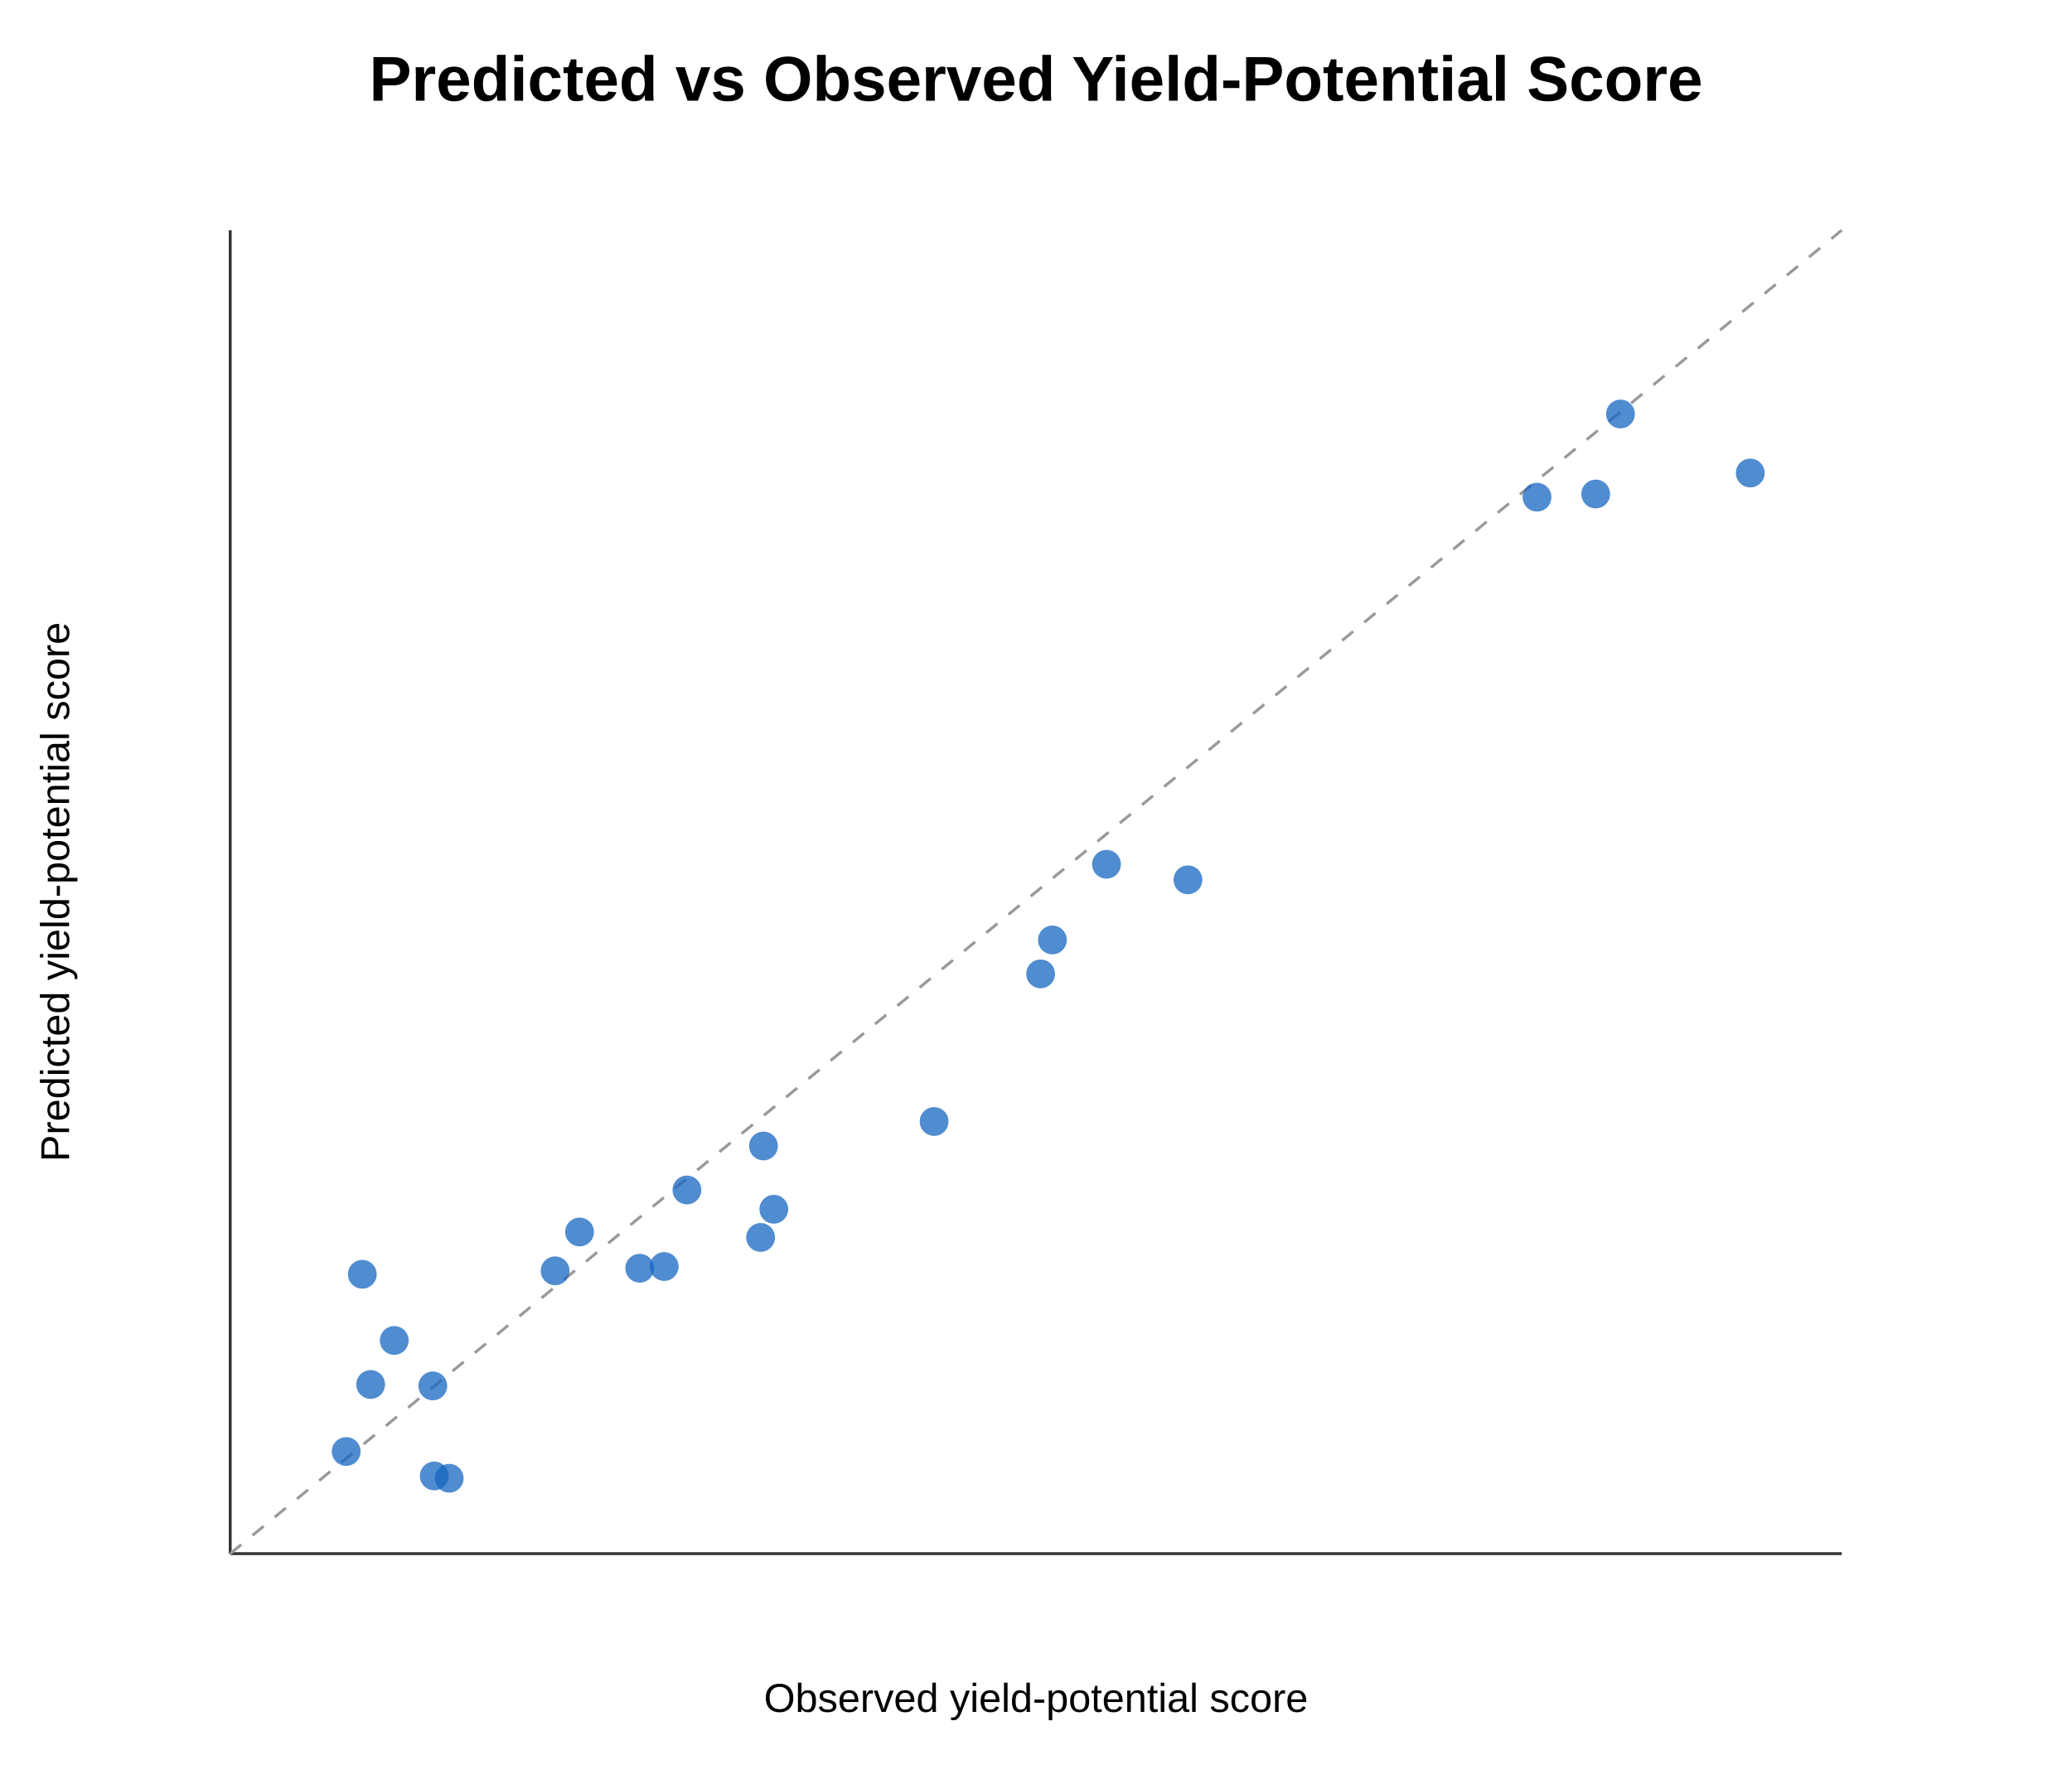
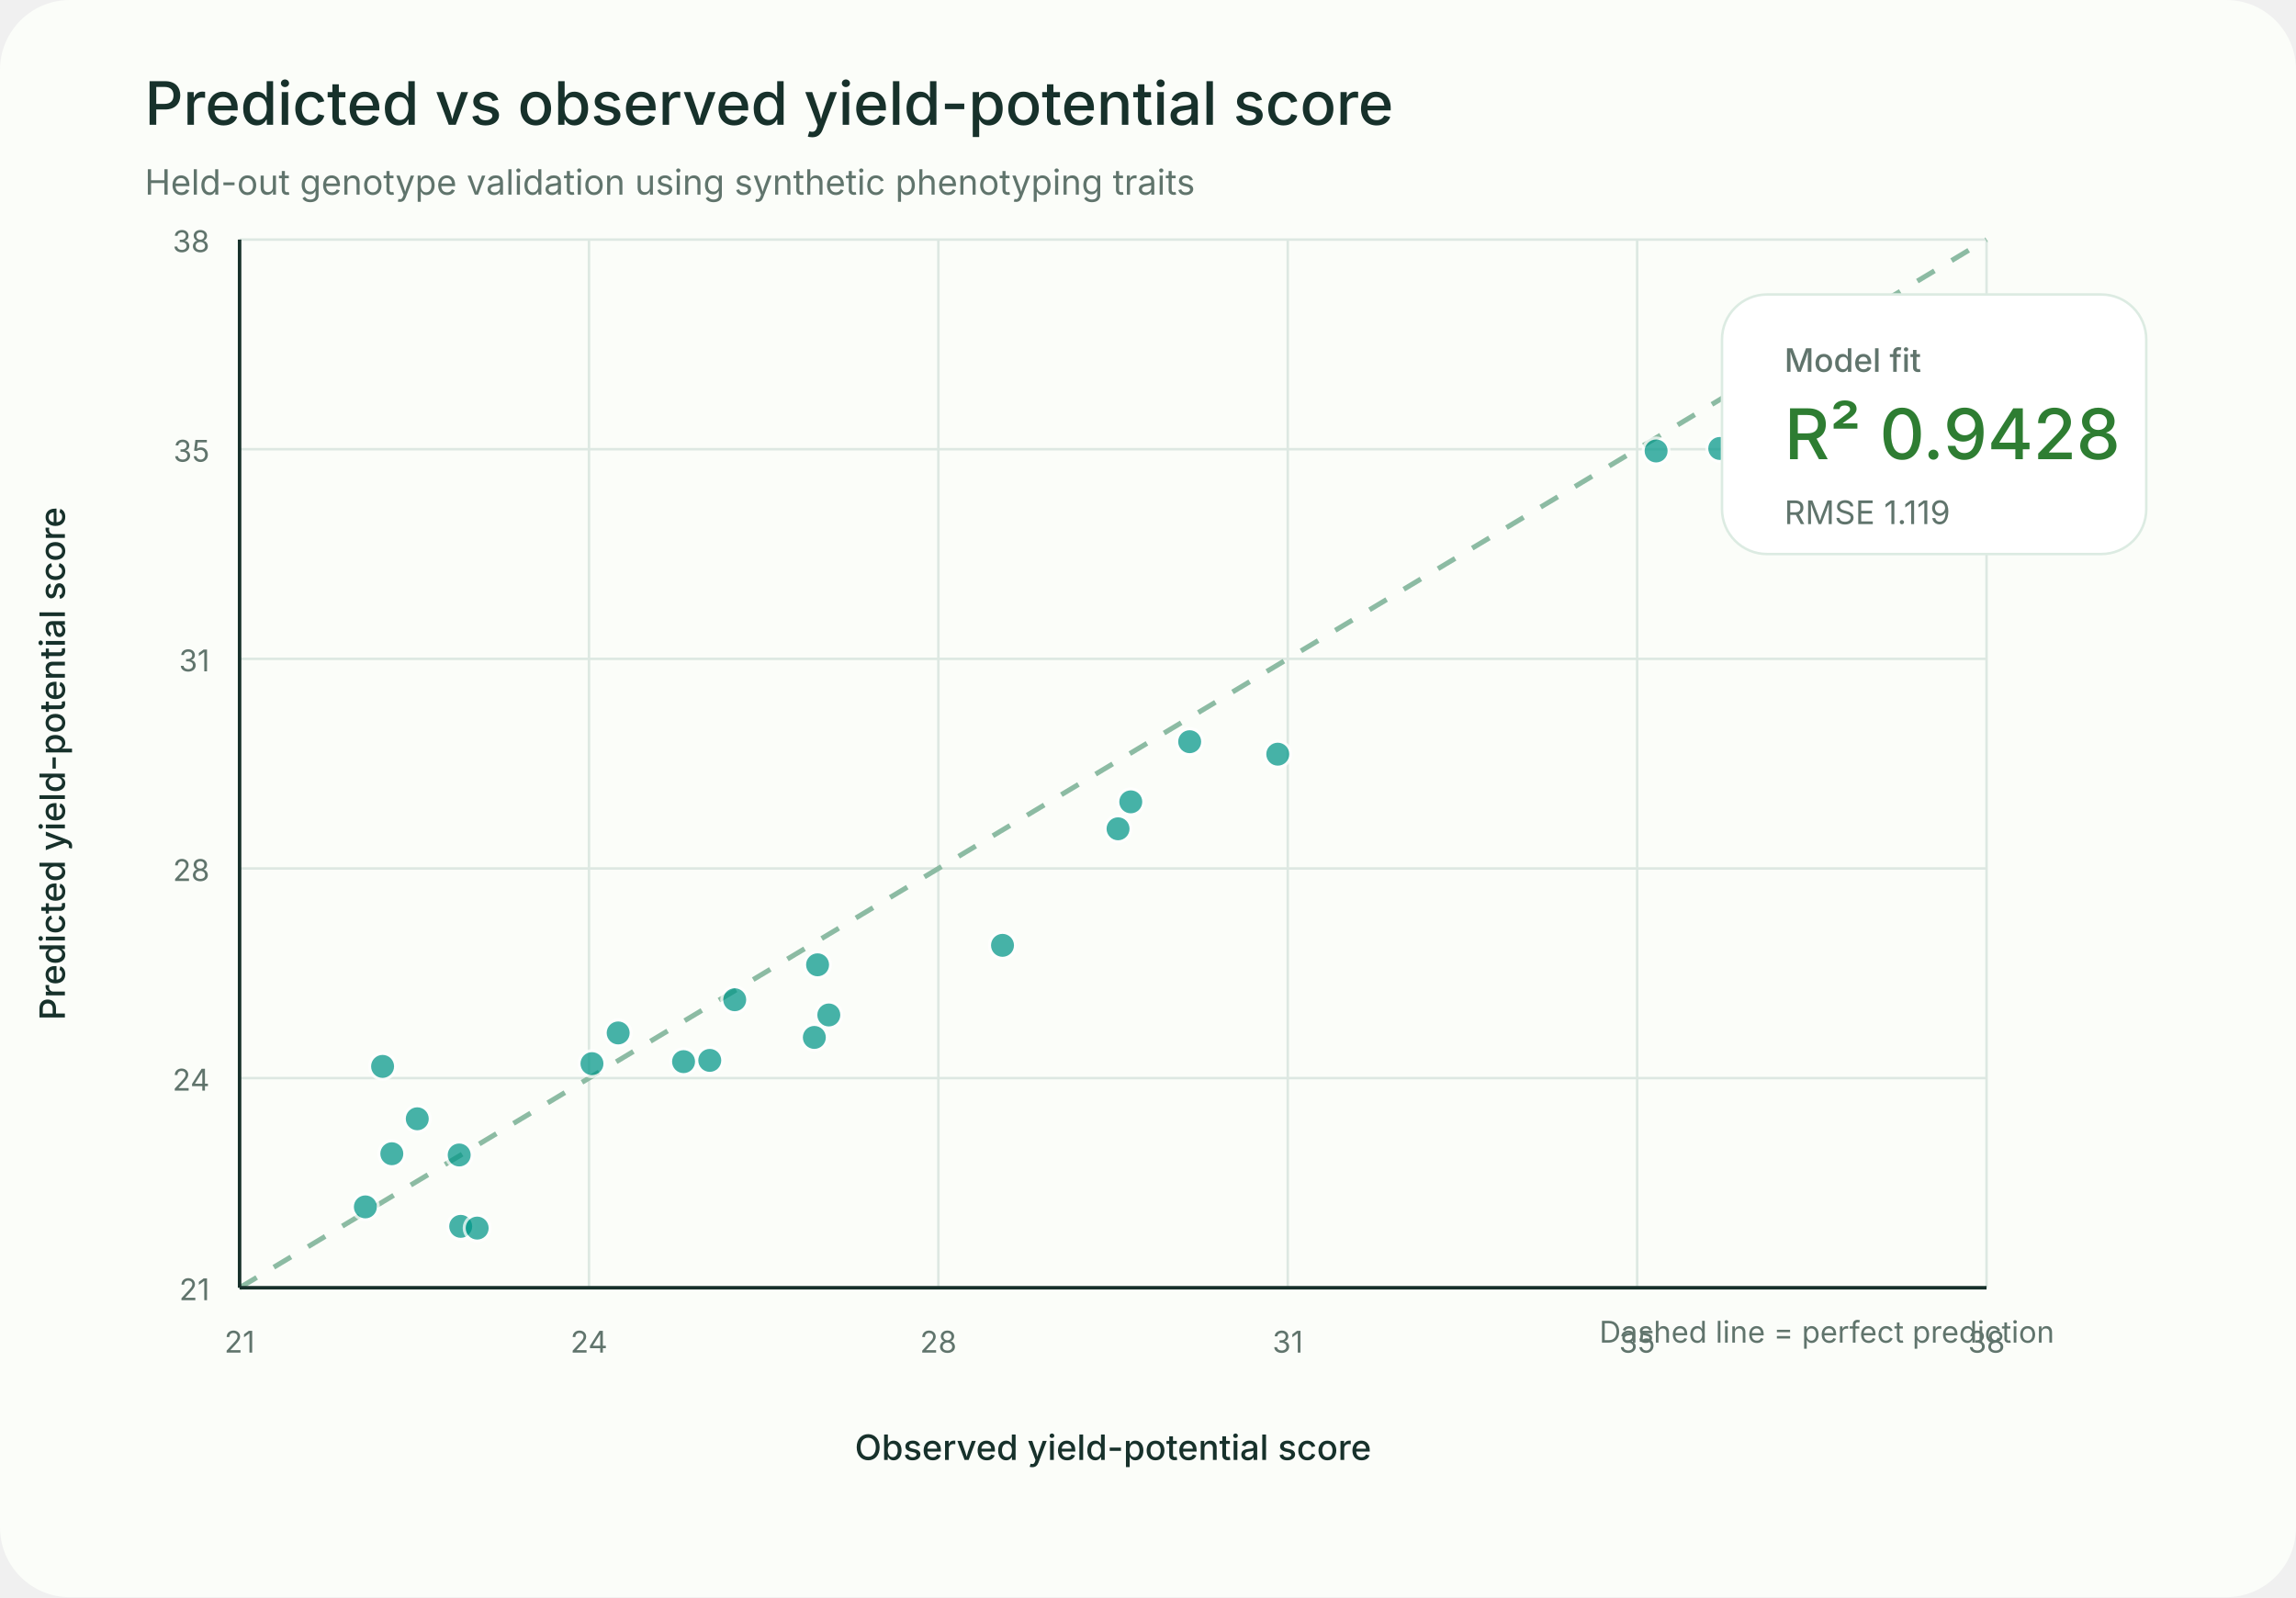
- <svg xmlns="http://www.w3.org/2000/svg" width="720" height="620" viewBox="0 0 720 620">
-   <rect width="100%" height="100%" fill="white" />
-   <text x="360.0" y="35" text-anchor="middle" font-family="Arial" font-size="22" font-weight="bold">Predicted vs Observed Yield-Potential Score</text>
-   <line x1="80" y1="540" x2="640" y2="540" stroke="#333" />
-   <line x1="80" y1="80" x2="80" y2="540" stroke="#333" />
-   <line x1="80.0" y1="540.0" x2="640.0" y2="80.0" stroke="#999" stroke-dasharray="5,5" />
-   <circle cx="608.2" cy="164.4" r="5" fill="#1565C0" opacity="0.75" />
-   <circle cx="563.1" cy="143.9" r="5" fill="#1565C0" opacity="0.75" />
-   <circle cx="554.5" cy="171.7" r="5" fill="#1565C0" opacity="0.75" />
-   <circle cx="534.1" cy="172.8" r="5" fill="#1565C0" opacity="0.75" />
-   <circle cx="192.9" cy="441.7" r="5" fill="#1565C0" opacity="0.75" />
-   <circle cx="230.8" cy="440.2" r="5" fill="#1565C0" opacity="0.75" />
-   <circle cx="268.9" cy="420.3" r="5" fill="#1565C0" opacity="0.75" />
-   <circle cx="222.3" cy="440.8" r="5" fill="#1565C0" opacity="0.75" />
-   <circle cx="201.4" cy="428.2" r="5" fill="#1565C0" opacity="0.75" />
-   <circle cx="264.3" cy="430.1" r="5" fill="#1565C0" opacity="0.75" />
-   <circle cx="265.3" cy="398.3" r="5" fill="#1565C0" opacity="0.75" />
-   <circle cx="324.6" cy="389.8" r="5" fill="#1565C0" opacity="0.75" />
-   <circle cx="150.4" cy="481.7" r="5" fill="#1565C0" opacity="0.75" />
-   <circle cx="120.3" cy="504.5" r="5" fill="#1565C0" opacity="0.75" />
-   <circle cx="150.9" cy="513.0" r="5" fill="#1565C0" opacity="0.75" />
-   <circle cx="156.1" cy="513.8" r="5" fill="#1565C0" opacity="0.75" />
-   <circle cx="361.6" cy="338.5" r="5" fill="#1565C0" opacity="0.75" />
-   <circle cx="365.7" cy="326.7" r="5" fill="#1565C0" opacity="0.75" />
-   <circle cx="412.8" cy="305.8" r="5" fill="#1565C0" opacity="0.75" />
-   <circle cx="384.5" cy="300.4" r="5" fill="#1565C0" opacity="0.75" />
-   <circle cx="137.0" cy="465.9" r="5" fill="#1565C0" opacity="0.75" />
-   <circle cx="128.8" cy="481.2" r="5" fill="#1565C0" opacity="0.75" />
-   <circle cx="238.7" cy="413.6" r="5" fill="#1565C0" opacity="0.75" />
-   <circle cx="125.9" cy="442.9" r="5" fill="#1565C0" opacity="0.75" />
-   <text x="360.0" y="595" text-anchor="middle" font-family="Arial" font-size="14">Observed yield-potential score</text>
-   <text x="24" y="310.0" text-anchor="middle" font-family="Arial" font-size="14" transform="rotate(-90 24 310.0)">Predicted yield-potential score</text>
+ <svg xmlns="http://www.w3.org/2000/svg" width="920" height="640" viewBox="0 0 920 640" role="img" aria-labelledby="title desc">
+   <defs>
+     <linearGradient id="heroGradient" x1="0" y1="0" x2="1" y2="1">
+       <stop offset="0%" stop-color="#0B3D2E" />
+       <stop offset="55%" stop-color="#1B7F5A" />
+       <stop offset="100%" stop-color="#63B967" />
+     </linearGradient>
+     <linearGradient id="softGreen" x1="0" y1="0" x2="1" y2="0">
+       <stop offset="0%" stop-color="#2E7D32" />
+       <stop offset="100%" stop-color="#00A896" />
+     </linearGradient>
+     <filter id="softShadow" x="-10%" y="-10%" width="120%" height="130%">
+       <feDropShadow dx="0" dy="8" stdDeviation="8" flood-color="#163B2B" flood-opacity="0.14" />
+     </filter>
+     <marker id="arrow" markerWidth="10" markerHeight="10" refX="8" refY="3" orient="auto">
+       <path d="M0,0 L0,6 L8,3 z" fill="#2E7D32" />
+     </marker>
+   </defs>
+   <rect width="920" height="640" rx="28" fill="#FBFDF9" />
+   <text x="58.0" y="50.0" font-family="Inter, Segoe UI, Arial, sans-serif" font-size="24" font-weight="500" fill="#17312B" text-anchor="start">Predicted vs observed yield-potential score</text>
+   <text x="58.0" y="78.0" font-family="Inter, Segoe UI, Arial, sans-serif" font-size="14" font-weight="400" fill="#60746C" text-anchor="start">Held-out genotype validation using synthetic phenotyping traits</text>
+   <line x1="96" y1="516.0" x2="796" y2="516.0" stroke="#DDE8E2" stroke-width="1" />
+   <line x1="96.0" y1="96" x2="96.0" y2="516" stroke="#DDE8E2" stroke-width="1" />
+   <text x="84.0" y="521.0" font-family="Inter, Segoe UI, Arial, sans-serif" font-size="12" font-weight="400" fill="#60746C" text-anchor="end">21</text>
+   <text x="96.0" y="542.0" font-family="Inter, Segoe UI, Arial, sans-serif" font-size="12" font-weight="400" fill="#60746C" text-anchor="middle">21</text>
+   <line x1="96" y1="432.0" x2="796" y2="432.0" stroke="#DDE8E2" stroke-width="1" />
+   <line x1="236.0" y1="96" x2="236.0" y2="516" stroke="#DDE8E2" stroke-width="1" />
+   <text x="84.0" y="437.0" font-family="Inter, Segoe UI, Arial, sans-serif" font-size="12" font-weight="400" fill="#60746C" text-anchor="end">24</text>
+   <text x="236.0" y="542.0" font-family="Inter, Segoe UI, Arial, sans-serif" font-size="12" font-weight="400" fill="#60746C" text-anchor="middle">24</text>
+   <line x1="96" y1="348.0" x2="796" y2="348.0" stroke="#DDE8E2" stroke-width="1" />
+   <line x1="376.0" y1="96" x2="376.0" y2="516" stroke="#DDE8E2" stroke-width="1" />
+   <text x="84.0" y="353.0" font-family="Inter, Segoe UI, Arial, sans-serif" font-size="12" font-weight="400" fill="#60746C" text-anchor="end">28</text>
+   <text x="376.0" y="542.0" font-family="Inter, Segoe UI, Arial, sans-serif" font-size="12" font-weight="400" fill="#60746C" text-anchor="middle">28</text>
+   <line x1="96" y1="264.0" x2="796" y2="264.0" stroke="#DDE8E2" stroke-width="1" />
+   <line x1="516.0" y1="96" x2="516.0" y2="516" stroke="#DDE8E2" stroke-width="1" />
+   <text x="84.0" y="269.0" font-family="Inter, Segoe UI, Arial, sans-serif" font-size="12" font-weight="400" fill="#60746C" text-anchor="end">31</text>
+   <text x="516.0" y="542.0" font-family="Inter, Segoe UI, Arial, sans-serif" font-size="12" font-weight="400" fill="#60746C" text-anchor="middle">31</text>
+   <line x1="96" y1="180.0" x2="796" y2="180.0" stroke="#DDE8E2" stroke-width="1" />
+   <line x1="656.0" y1="96" x2="656.0" y2="516" stroke="#DDE8E2" stroke-width="1" />
+   <text x="84.0" y="185.0" font-family="Inter, Segoe UI, Arial, sans-serif" font-size="12" font-weight="400" fill="#60746C" text-anchor="end">35</text>
+   <text x="656.0" y="542.0" font-family="Inter, Segoe UI, Arial, sans-serif" font-size="12" font-weight="400" fill="#60746C" text-anchor="middle">35</text>
+   <line x1="96" y1="96.0" x2="796" y2="96.0" stroke="#DDE8E2" stroke-width="1" />
+   <line x1="796.0" y1="96" x2="796.0" y2="516" stroke="#DDE8E2" stroke-width="1" />
+   <text x="84.0" y="101.0" font-family="Inter, Segoe UI, Arial, sans-serif" font-size="12" font-weight="400" fill="#60746C" text-anchor="end">38</text>
+   <text x="796.0" y="542.0" font-family="Inter, Segoe UI, Arial, sans-serif" font-size="12" font-weight="400" fill="#60746C" text-anchor="middle">38</text>
+   <line x1="96.0" y1="516.0" x2="796.0" y2="96.0" stroke="#8CBBA3" stroke-width="2" stroke-dasharray="8 8" />
+   <circle cx="756.2" cy="173.0" r="5.2" fill="#009688" opacity="0.72" stroke="#FFFFFF" stroke-width="1.2" />
+   <circle cx="699.8" cy="154.4" r="5.2" fill="#009688" opacity="0.72" stroke="#FFFFFF" stroke-width="1.2" />
+   <circle cx="689.1" cy="179.7" r="5.2" fill="#009688" opacity="0.72" stroke="#FFFFFF" stroke-width="1.2" />
+   <circle cx="663.6" cy="180.7" r="5.2" fill="#009688" opacity="0.72" stroke="#FFFFFF" stroke-width="1.2" />
+   <circle cx="237.2" cy="426.2" r="5.2" fill="#009688" opacity="0.72" stroke="#FFFFFF" stroke-width="1.2" />
+   <circle cx="284.4" cy="424.9" r="5.2" fill="#009688" opacity="0.72" stroke="#FFFFFF" stroke-width="1.2" />
+   <circle cx="332.1" cy="406.7" r="5.2" fill="#009688" opacity="0.72" stroke="#FFFFFF" stroke-width="1.2" />
+   <circle cx="273.9" cy="425.4" r="5.2" fill="#009688" opacity="0.72" stroke="#FFFFFF" stroke-width="1.2" />
+   <circle cx="247.7" cy="413.9" r="5.2" fill="#009688" opacity="0.72" stroke="#FFFFFF" stroke-width="1.2" />
+   <circle cx="326.3" cy="415.7" r="5.2" fill="#009688" opacity="0.72" stroke="#FFFFFF" stroke-width="1.2" />
+   <circle cx="327.6" cy="386.6" r="5.2" fill="#009688" opacity="0.72" stroke="#FFFFFF" stroke-width="1.2" />
+   <circle cx="401.7" cy="378.8" r="5.2" fill="#009688" opacity="0.72" stroke="#FFFFFF" stroke-width="1.2" />
+   <circle cx="184.0" cy="462.8" r="5.2" fill="#009688" opacity="0.72" stroke="#FFFFFF" stroke-width="1.2" />
+   <circle cx="146.4" cy="483.6" r="5.2" fill="#009688" opacity="0.72" stroke="#FFFFFF" stroke-width="1.2" />
+   <circle cx="184.6" cy="491.4" r="5.2" fill="#009688" opacity="0.72" stroke="#FFFFFF" stroke-width="1.2" />
+   <circle cx="191.2" cy="492.1" r="5.2" fill="#009688" opacity="0.72" stroke="#FFFFFF" stroke-width="1.2" />
+   <circle cx="448.0" cy="332.1" r="5.2" fill="#009688" opacity="0.72" stroke="#FFFFFF" stroke-width="1.2" />
+   <circle cx="453.1" cy="321.3" r="5.2" fill="#009688" opacity="0.72" stroke="#FFFFFF" stroke-width="1.2" />
+   <circle cx="512.0" cy="302.2" r="5.2" fill="#009688" opacity="0.72" stroke="#FFFFFF" stroke-width="1.2" />
+   <circle cx="476.7" cy="297.2" r="5.2" fill="#009688" opacity="0.72" stroke="#FFFFFF" stroke-width="1.2" />
+   <circle cx="167.2" cy="448.3" r="5.2" fill="#009688" opacity="0.72" stroke="#FFFFFF" stroke-width="1.2" />
+   <circle cx="157.0" cy="462.3" r="5.2" fill="#009688" opacity="0.72" stroke="#FFFFFF" stroke-width="1.2" />
+   <circle cx="294.4" cy="400.6" r="5.2" fill="#009688" opacity="0.72" stroke="#FFFFFF" stroke-width="1.2" />
+   <circle cx="153.3" cy="427.3" r="5.2" fill="#009688" opacity="0.72" stroke="#FFFFFF" stroke-width="1.2" />
+   <line x1="96" y1="516" x2="796" y2="516" stroke="#17312B" stroke-width="1.4" />
+   <line x1="96" y1="96" x2="96" y2="516" stroke="#17312B" stroke-width="1.4" />
+   <text x="446.0" y="585.0" font-family="Inter, Segoe UI, Arial, sans-serif" font-size="14" font-weight="500" fill="#17312B" text-anchor="middle">Observed yield-potential score</text>
+   <text x="26" y="306.0" font-family="Inter, Segoe UI, Arial, sans-serif" font-size="14" font-weight="500" fill="#17312B" text-anchor="middle" transform="rotate(-90 26 306.0)">Predicted yield-potential score</text>
+   <rect x="690.0" y="118.0" width="170.0" height="104.0" rx="18" fill="#FFFFFF" stroke="#DCEBE2" />
+   <text x="715.0" y="149.0" font-family="Inter, Segoe UI, Arial, sans-serif" font-size="13" font-weight="500" fill="#60746C" text-anchor="start">Model fit</text>
+   <text x="715.0" y="184.0" font-family="Inter, Segoe UI, Arial, sans-serif" font-size="28" font-weight="500" fill="#2E7D32" text-anchor="start">R² 0.9428</text>
+   <text x="715.0" y="210.0" font-family="Inter, Segoe UI, Arial, sans-serif" font-size="13" font-weight="400" fill="#60746C" text-anchor="start">RMSE 1.119</text>
+   <text x="732.0" y="538.0" font-family="Inter, Segoe UI, Arial, sans-serif" font-size="12" font-weight="400" fill="#60746C" text-anchor="middle">Dashed line = perfect prediction</text>
</svg>
